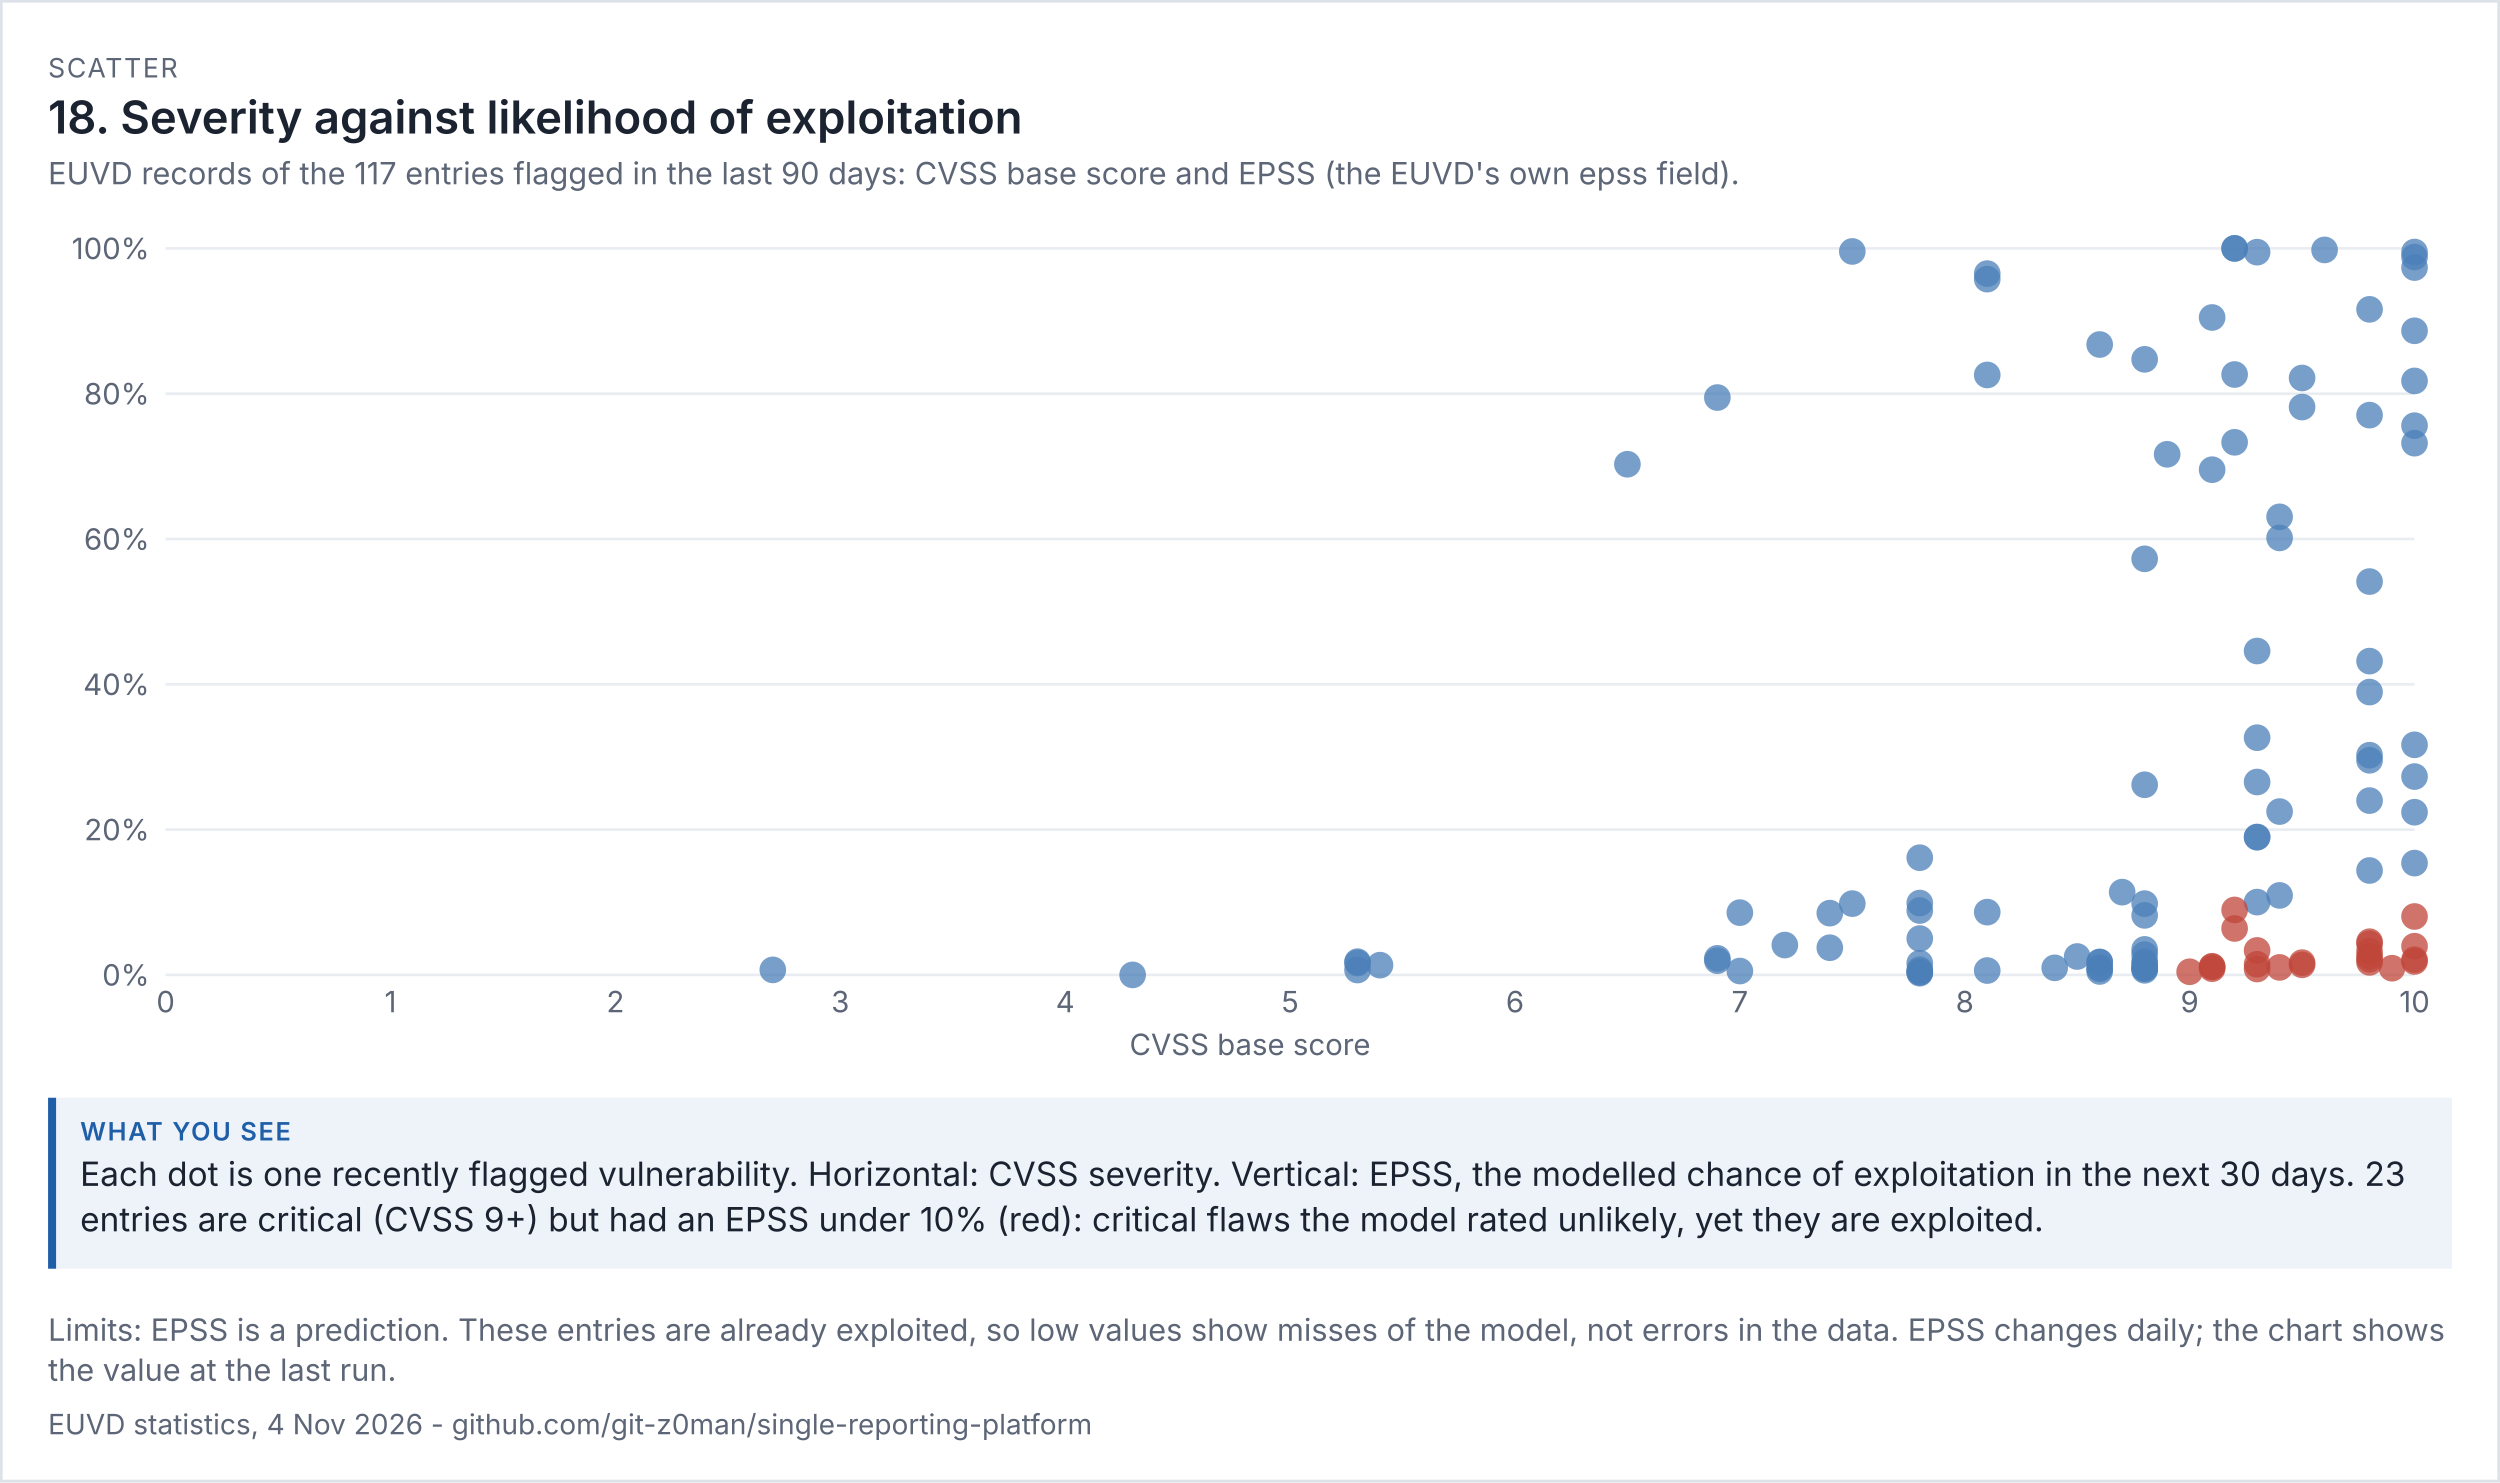
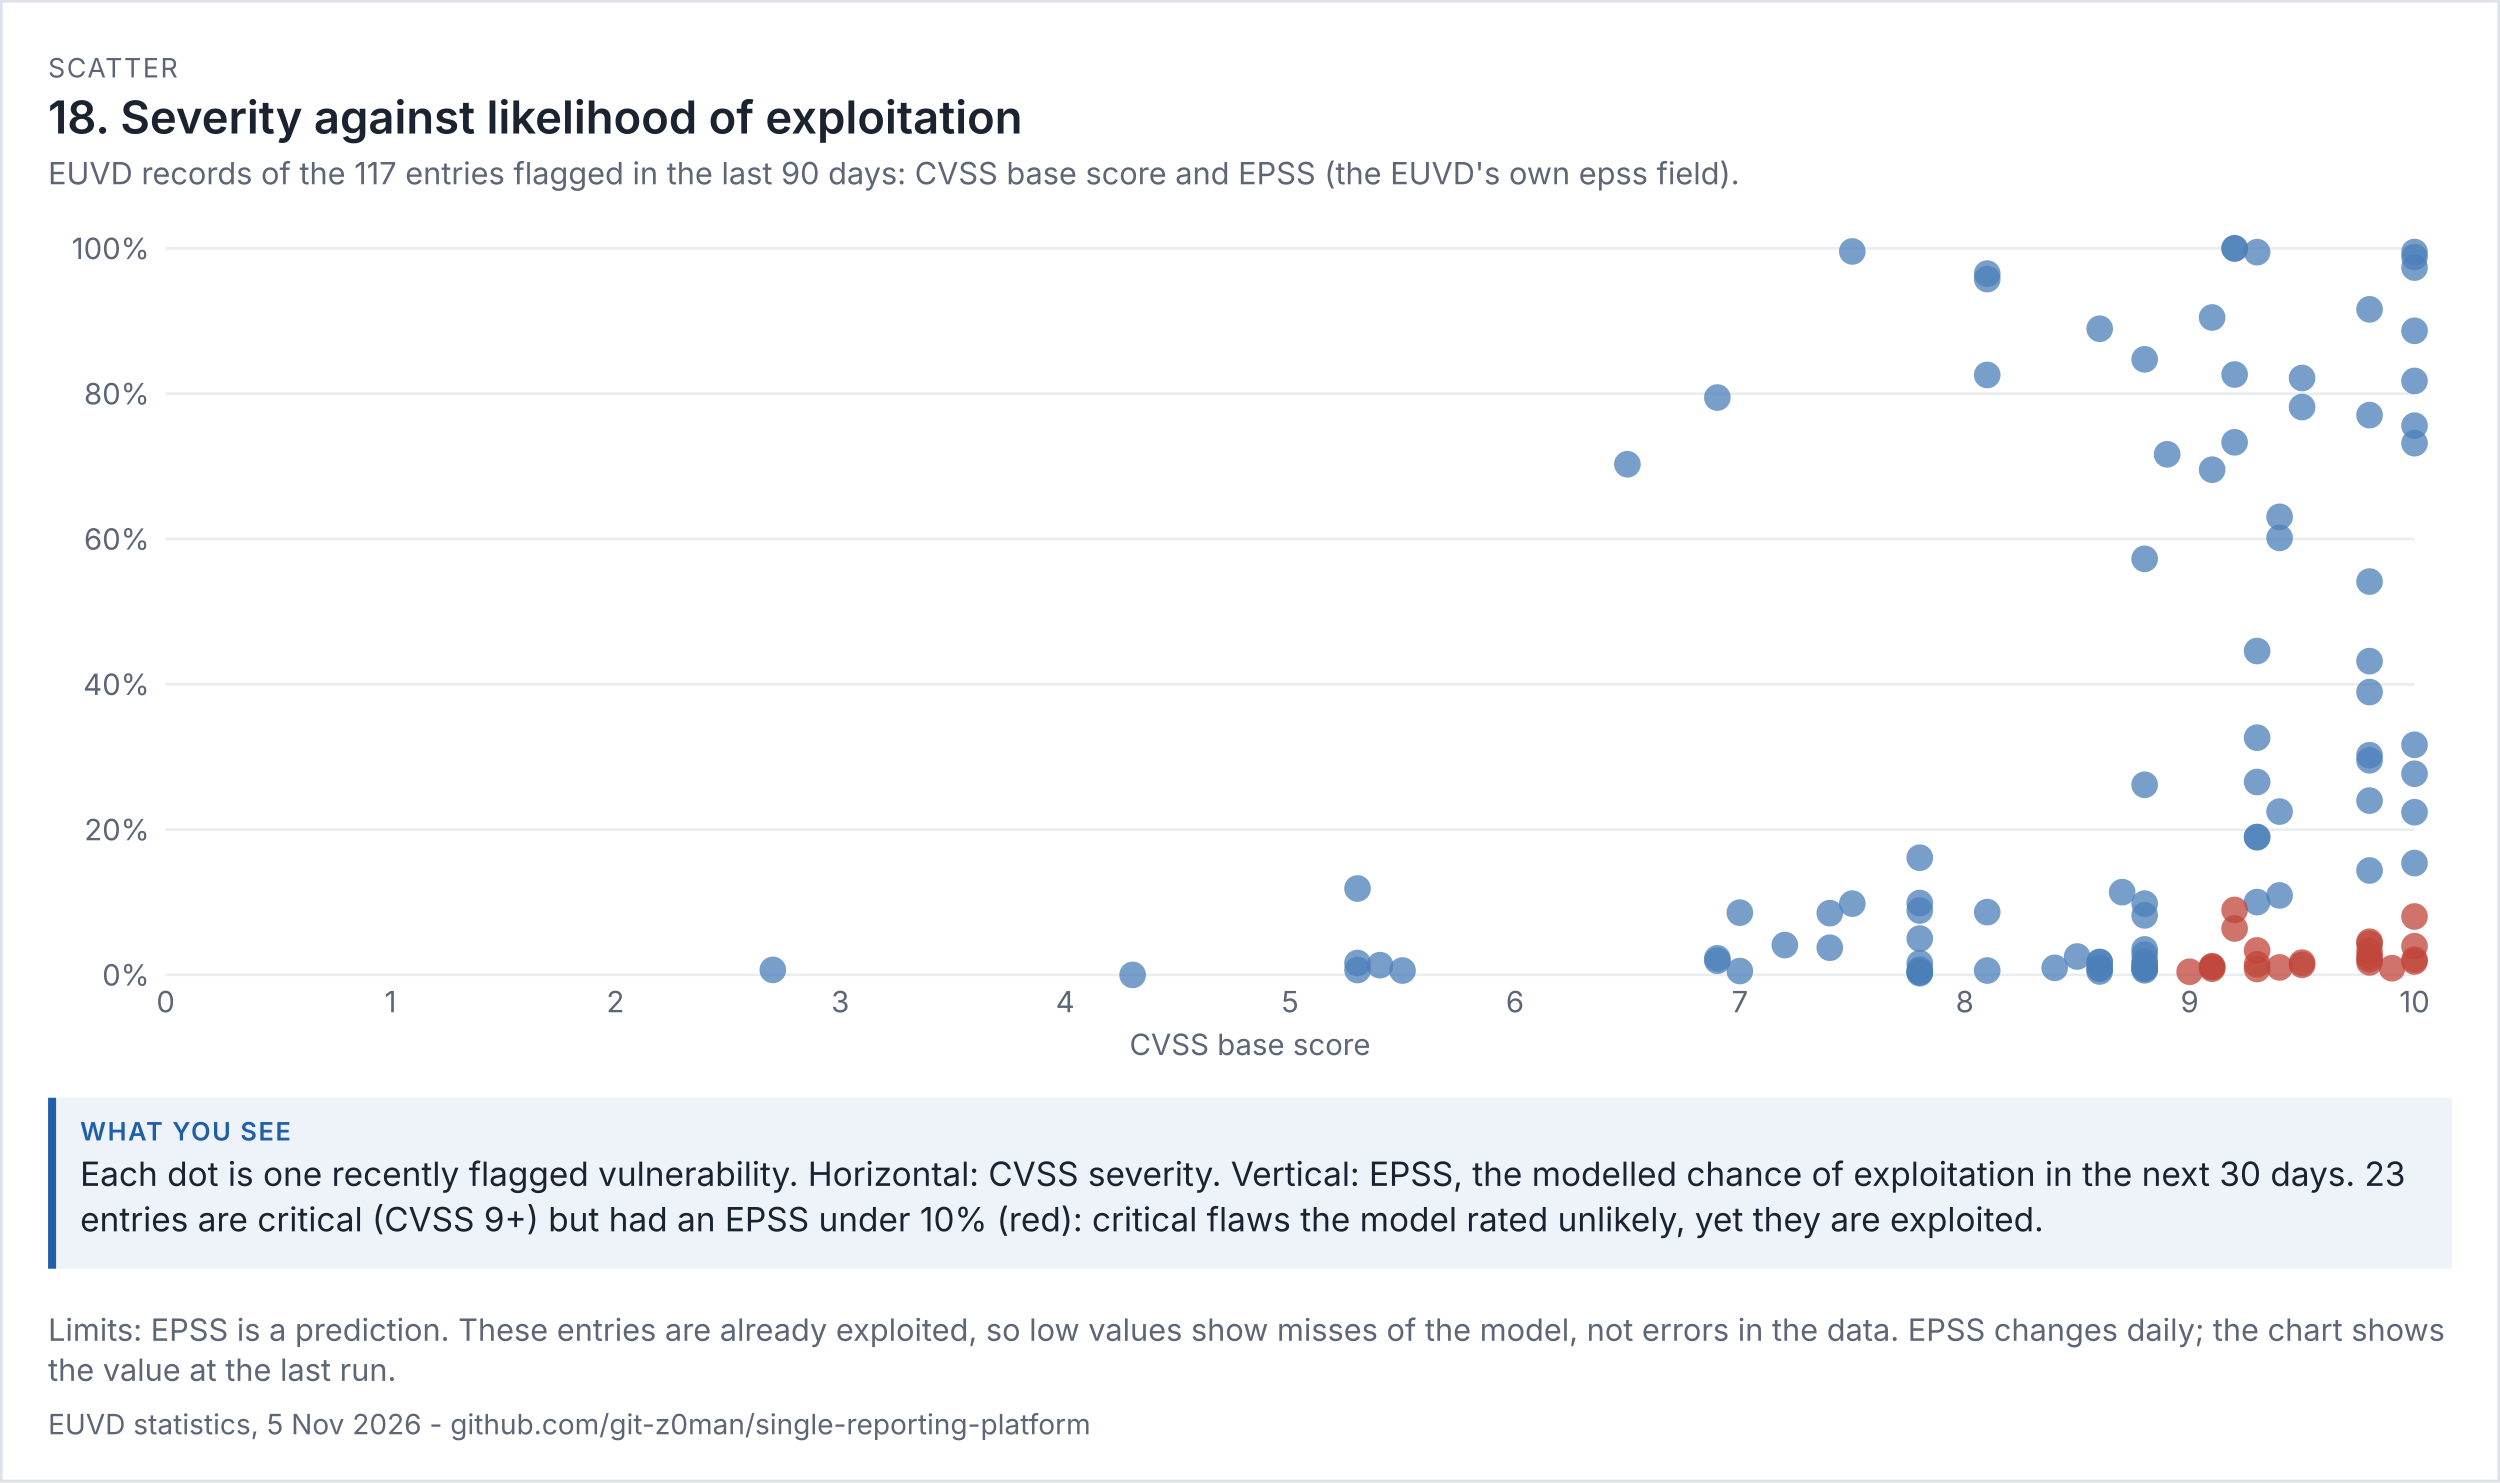
<svg xmlns="http://www.w3.org/2000/svg" viewBox="0 0 936 555" width="936" height="555" font-family="system-ui,-apple-system,'Segoe UI',sans-serif">
  <rect width="100%" height="100%" fill="#ffffff" />
  <rect x="0.5" y="0.5" width="935" height="554" fill="none" stroke="#dde1e8" />
  <text x="18" y="29" font-size="10" letter-spacing="0.6" fill="#5d6677">SCATTER</text>
  <text x="18" y="50" font-size="17" fill="#1b2230" font-weight="600">18. Severity against likelihood of exploitation</text>
  <text x="18" y="69" font-size="11.5" fill="#5d6677">EUVD records of the 117 entries flagged in the last 90 days: CVSS base score and EPSS (the EUVD's own epss field).</text>
  <g transform="translate(18,79) scale(1)" font-size="11">
    <svg viewBox="0 0 900 320" role="img" width="900" height="320">
      <g>
        <line x1="44" x2="886" y1="286" y2="286" stroke="rgb(233, 236, 241)" />
        <text x="38" y="290" text-anchor="end" fill="rgb(93, 102, 119)">0%</text>
        <line x1="44" x2="886" y1="231.6" y2="231.6" stroke="rgb(233, 236, 241)" />
        <text x="38" y="235.6" text-anchor="end" fill="rgb(93, 102, 119)">20%</text>
        <line x1="44" x2="886" y1="177.2" y2="177.2" stroke="rgb(233, 236, 241)" />
        <text x="38" y="181.2" text-anchor="end" fill="rgb(93, 102, 119)">40%</text>
        <line x1="44" x2="886" y1="122.8" y2="122.8" stroke="rgb(233, 236, 241)" />
        <text x="38" y="126.8" text-anchor="end" fill="rgb(93, 102, 119)">60%</text>
        <line x1="44" x2="886" y1="68.4" y2="68.4" stroke="rgb(233, 236, 241)" />
        <text x="38" y="72.4" text-anchor="end" fill="rgb(93, 102, 119)">80%</text>
        <line x1="44" x2="886" y1="14" y2="14" stroke="rgb(233, 236, 241)" />
        <text x="38" y="18" text-anchor="end" fill="rgb(93, 102, 119)">100%</text>
        <text x="44" y="300" text-anchor="middle" fill="rgb(93, 102, 119)">0</text>
        <text x="128.2" y="300" text-anchor="middle" fill="rgb(93, 102, 119)">1</text>
        <text x="212.4" y="300" text-anchor="middle" fill="rgb(93, 102, 119)">2</text>
        <text x="296.6" y="300" text-anchor="middle" fill="rgb(93, 102, 119)">3</text>
        <text x="380.8" y="300" text-anchor="middle" fill="rgb(93, 102, 119)">4</text>
        <text x="465" y="300" text-anchor="middle" fill="rgb(93, 102, 119)">5</text>
        <text x="549.2" y="300" text-anchor="middle" fill="rgb(93, 102, 119)">6</text>
        <text x="633.4" y="300" text-anchor="middle" fill="rgb(93, 102, 119)">7</text>
        <text x="717.6" y="300" text-anchor="middle" fill="rgb(93, 102, 119)">8</text>
        <text x="801.8" y="300" text-anchor="middle" fill="rgb(93, 102, 119)">9</text>
        <text x="886" y="300" text-anchor="middle" fill="rgb(93, 102, 119)">10</text>
        <text x="450" y="316" text-anchor="middle" fill="rgb(93, 102, 119)">CVSS base score</text>
+         <circle cx="507.1" cy="284.368" r="5" fill="rgb(75, 127, 184)" opacity="0.75" />
+         <circle cx="818.64" cy="61.219" r="5" fill="rgb(75, 127, 184)" opacity="0.75" />
+         <circle cx="818.64" cy="14" r="5" fill="rgb(75, 127, 184)" opacity="0.75" />
+         <circle cx="818.64" cy="14" r="5" fill="rgb(75, 127, 184)" opacity="0.75" />
+         <circle cx="726.02" cy="284.368" r="5" fill="rgb(75, 127, 184)" opacity="0.75" />
        <circle cx="675.5" cy="15.142" r="5" fill="rgb(75, 127, 184)" opacity="0.75" />
-         <circle cx="818.64" cy="61.219" r="5" fill="rgb(75, 127, 184)" opacity="0.75" />
-         <circle cx="726.02" cy="284.368" r="5" fill="rgb(75, 127, 184)" opacity="0.75" />
        <circle cx="406.06" cy="286" r="5" fill="rgb(75, 127, 184)" opacity="0.75" />
        <circle cx="810.22" cy="96.851" r="5" fill="rgb(75, 127, 184)" opacity="0.75" />
        <circle cx="784.96" cy="259.317" r="5" fill="rgb(75, 127, 184)" opacity="0.75" />
        <circle cx="700.76" cy="284.939" r="5" fill="rgb(75, 127, 184)" opacity="0.75" />
        <circle cx="700.76" cy="284.939" r="5" fill="rgb(75, 127, 184)" opacity="0.75" />
        <circle cx="633.4" cy="284.558" r="5" fill="rgb(75, 127, 184)" opacity="0.75" />
-         <circle cx="886" cy="211.744" r="5" fill="rgb(75, 127, 184)" opacity="0.75" />
-         <circle cx="818.64" cy="14" r="5" fill="rgb(75, 127, 184)" opacity="0.75" />
-         <circle cx="818.64" cy="14" r="5" fill="rgb(75, 127, 184)" opacity="0.75" />
+         <circle cx="886" cy="210.683" r="5" fill="rgb(75, 127, 184)" opacity="0.75" />
        <circle cx="633.4" cy="262.69" r="5" fill="rgb(75, 127, 184)" opacity="0.75" />
        <circle cx="784.96" cy="263.723" r="5" fill="rgb(75, 127, 184)" opacity="0.75" />
        <circle cx="886" cy="280.995" r="5" fill="rgb(192, 70, 58)" opacity="0.75" />
        <circle cx="768.12" cy="283.77" r="5" fill="rgb(75, 127, 184)" opacity="0.75" />
        <circle cx="827.06" cy="15.414" r="5" fill="rgb(75, 127, 184)" opacity="0.75" />
        <circle cx="271.34" cy="284.123" r="5" fill="rgb(75, 127, 184)" opacity="0.75" />
        <circle cx="700.76" cy="242.126" r="5" fill="rgb(75, 127, 184)" opacity="0.75" />
        <circle cx="869.16" cy="273.57" r="5" fill="rgb(192, 70, 58)" opacity="0.75" />
        <circle cx="827.06" cy="164.742" r="5" fill="rgb(75, 127, 184)" opacity="0.75" />
        <circle cx="869.16" cy="281.322" r="5" fill="rgb(192, 70, 58)" opacity="0.75" />
        <circle cx="784.96" cy="214.818" r="5" fill="rgb(75, 127, 184)" opacity="0.75" />
        <circle cx="886" cy="63.613" r="5" fill="rgb(75, 127, 184)" opacity="0.75" />
        <circle cx="624.98" cy="69.842" r="5" fill="rgb(75, 127, 184)" opacity="0.75" />
        <circle cx="818.64" cy="86.597" r="5" fill="rgb(75, 127, 184)" opacity="0.75" />
        <circle cx="835.48" cy="283.198" r="5" fill="rgb(192, 70, 58)" opacity="0.75" />
        <circle cx="759.7" cy="279.118" r="5" fill="rgb(75, 127, 184)" opacity="0.75" />
-         <circle cx="490.26" cy="281.05" r="5" fill="rgb(75, 127, 184)" opacity="0.75" />
+         <circle cx="490.26" cy="253.659" r="5" fill="rgb(75, 127, 184)" opacity="0.75" />
        <circle cx="624.98" cy="280.696" r="5" fill="rgb(75, 127, 184)" opacity="0.75" />
        <circle cx="490.26" cy="281.539" r="5" fill="rgb(75, 127, 184)" opacity="0.75" />
        <circle cx="751.28" cy="283.362" r="5" fill="rgb(75, 127, 184)" opacity="0.75" />
        <circle cx="768.12" cy="281.131" r="5" fill="rgb(75, 127, 184)" opacity="0.75" />
        <circle cx="835.48" cy="224.854" r="5" fill="rgb(75, 127, 184)" opacity="0.75" />
        <circle cx="827.06" cy="234.456" r="5" fill="rgb(75, 127, 184)" opacity="0.75" />
        <circle cx="498.68" cy="282.355" r="5" fill="rgb(75, 127, 184)" opacity="0.75" />
        <circle cx="869.16" cy="76.424" r="5" fill="rgb(75, 127, 184)" opacity="0.75" />
-         <circle cx="852.32" cy="14.571" r="5" fill="rgb(75, 127, 184)" opacity="0.75" />
        <circle cx="768.12" cy="281.267" r="5" fill="rgb(75, 127, 184)" opacity="0.75" />
        <circle cx="869.16" cy="280.152" r="5" fill="rgb(192, 70, 58)" opacity="0.75" />
        <circle cx="700.76" cy="284.069" r="5" fill="rgb(75, 127, 184)" opacity="0.75" />
        <circle cx="700.76" cy="281.621" r="5" fill="rgb(75, 127, 184)" opacity="0.75" />
        <circle cx="667.08" cy="275.827" r="5" fill="rgb(75, 127, 184)" opacity="0.75" />
-         <circle cx="768.12" cy="49.986" r="5" fill="rgb(75, 127, 184)" opacity="0.75" />
+         <circle cx="768.12" cy="44.083" r="5" fill="rgb(75, 127, 184)" opacity="0.75" />
        <circle cx="886" cy="15.36" r="5" fill="rgb(75, 127, 184)" opacity="0.75" />
        <circle cx="869.16" cy="203.747" r="5" fill="rgb(75, 127, 184)" opacity="0.75" />
        <circle cx="726.02" cy="23.438" r="5" fill="rgb(75, 127, 184)" opacity="0.75" />
        <circle cx="650.24" cy="274.821" r="5" fill="rgb(75, 127, 184)" opacity="0.75" />
        <circle cx="835.48" cy="256.243" r="5" fill="rgb(75, 127, 184)" opacity="0.75" />
        <circle cx="886" cy="80.368" r="5" fill="rgb(75, 127, 184)" opacity="0.75" />
        <circle cx="784.96" cy="284.286" r="5" fill="rgb(75, 127, 184)" opacity="0.75" />
        <circle cx="827.06" cy="197.192" r="5" fill="rgb(75, 127, 184)" opacity="0.75" />
        <circle cx="869.16" cy="277.16" r="5" fill="rgb(192, 70, 58)" opacity="0.75" />
        <circle cx="776.54" cy="255.019" r="5" fill="rgb(75, 127, 184)" opacity="0.75" />
        <circle cx="869.16" cy="180.11" r="5" fill="rgb(75, 127, 184)" opacity="0.75" />
        <circle cx="827.06" cy="258.746" r="5" fill="rgb(75, 127, 184)" opacity="0.75" />
        <circle cx="835.48" cy="122.392" r="5" fill="rgb(75, 127, 184)" opacity="0.75" />
        <circle cx="675.5" cy="259.317" r="5" fill="rgb(75, 127, 184)" opacity="0.75" />
        <circle cx="667.08" cy="262.88" r="5" fill="rgb(75, 127, 184)" opacity="0.75" />
        <circle cx="591.3" cy="94.811" r="5" fill="rgb(75, 127, 184)" opacity="0.75" />
        <circle cx="843.9" cy="62.525" r="5" fill="rgb(75, 127, 184)" opacity="0.75" />
        <circle cx="843.9" cy="73.405" r="5" fill="rgb(75, 127, 184)" opacity="0.75" />
        <circle cx="726.02" cy="25.506" r="5" fill="rgb(75, 127, 184)" opacity="0.75" />
        <circle cx="624.98" cy="279.798" r="5" fill="rgb(75, 127, 184)" opacity="0.75" />
        <circle cx="886" cy="225.099" r="5" fill="rgb(75, 127, 184)" opacity="0.75" />
        <circle cx="810.22" cy="39.867" r="5" fill="rgb(75, 127, 184)" opacity="0.75" />
        <circle cx="886" cy="21.181" r="5" fill="rgb(75, 127, 184)" opacity="0.75" />
        <circle cx="869.16" cy="36.821" r="5" fill="rgb(75, 127, 184)" opacity="0.75" />
        <circle cx="827.06" cy="213.784" r="5" fill="rgb(75, 127, 184)" opacity="0.75" />
        <circle cx="843.9" cy="282.246" r="5" fill="rgb(192, 70, 58)" opacity="0.75" />
        <circle cx="869.16" cy="138.739" r="5" fill="rgb(75, 127, 184)" opacity="0.75" />
        <circle cx="784.96" cy="278.438" r="5" fill="rgb(75, 127, 184)" opacity="0.75" />
        <circle cx="700.76" cy="259.099" r="5" fill="rgb(75, 127, 184)" opacity="0.75" />
        <circle cx="784.96" cy="281.077" r="5" fill="rgb(75, 127, 184)" opacity="0.75" />
        <circle cx="784.96" cy="276.453" r="5" fill="rgb(75, 127, 184)" opacity="0.75" />
        <circle cx="784.96" cy="283.47" r="5" fill="rgb(75, 127, 184)" opacity="0.75" />
        <circle cx="700.76" cy="285.374" r="5" fill="rgb(75, 127, 184)" opacity="0.75" />
        <circle cx="869.16" cy="205.651" r="5" fill="rgb(75, 127, 184)" opacity="0.75" />
        <circle cx="768.12" cy="283.253" r="5" fill="rgb(75, 127, 184)" opacity="0.75" />
        <circle cx="886" cy="44.845" r="5" fill="rgb(75, 127, 184)" opacity="0.75" />
        <circle cx="835.48" cy="114.504" r="5" fill="rgb(75, 127, 184)" opacity="0.75" />
        <circle cx="784.96" cy="55.534" r="5" fill="rgb(75, 127, 184)" opacity="0.75" />
        <circle cx="726.02" cy="262.499" r="5" fill="rgb(75, 127, 184)" opacity="0.75" />
        <circle cx="877.58" cy="283.498" r="5" fill="rgb(192, 70, 58)" opacity="0.75" />
        <circle cx="869.16" cy="279.01" r="5" fill="rgb(192, 70, 58)" opacity="0.75" />
        <circle cx="818.64" cy="268.619" r="5" fill="rgb(192, 70, 58)" opacity="0.75" />
        <circle cx="784.96" cy="281.757" r="5" fill="rgb(75, 127, 184)" opacity="0.75" />
        <circle cx="869.16" cy="274.331" r="5" fill="rgb(192, 70, 58)" opacity="0.75" />
        <circle cx="818.64" cy="261.683" r="5" fill="rgb(192, 70, 58)" opacity="0.75" />
        <circle cx="886" cy="275.256" r="5" fill="rgb(192, 70, 58)" opacity="0.75" />
        <circle cx="886" cy="244.139" r="5" fill="rgb(75, 127, 184)" opacity="0.75" />
        <circle cx="869.16" cy="220.747" r="5" fill="rgb(75, 127, 184)" opacity="0.75" />
        <circle cx="810.22" cy="282.763" r="5" fill="rgb(192, 70, 58)" opacity="0.75" />
        <circle cx="768.12" cy="284.722" r="5" fill="rgb(75, 127, 184)" opacity="0.75" />
        <circle cx="784.96" cy="283.715" r="5" fill="rgb(75, 127, 184)" opacity="0.75" />
        <circle cx="869.16" cy="246.914" r="5" fill="rgb(75, 127, 184)" opacity="0.75" />
        <circle cx="886" cy="264.131" r="5" fill="rgb(192, 70, 58)" opacity="0.75" />
        <circle cx="827.06" cy="234.374" r="5" fill="rgb(75, 127, 184)" opacity="0.75" />
        <circle cx="886" cy="280.288" r="5" fill="rgb(192, 70, 58)" opacity="0.75" />
        <circle cx="490.26" cy="284.178" r="5" fill="rgb(75, 127, 184)" opacity="0.75" />
        <circle cx="869.16" cy="168.523" r="5" fill="rgb(75, 127, 184)" opacity="0.75" />
        <circle cx="827.06" cy="283.797" r="5" fill="rgb(192, 70, 58)" opacity="0.75" />
        <circle cx="827.06" cy="276.834" r="5" fill="rgb(192, 70, 58)" opacity="0.75" />
        <circle cx="784.96" cy="130.226" r="5" fill="rgb(75, 127, 184)" opacity="0.75" />
        <circle cx="726.02" cy="61.382" r="5" fill="rgb(75, 127, 184)" opacity="0.75" />
        <circle cx="700.76" cy="272.4" r="5" fill="rgb(75, 127, 184)" opacity="0.75" />
        <circle cx="700.76" cy="261.901" r="5" fill="rgb(75, 127, 184)" opacity="0.75" />
        <circle cx="784.96" cy="283.253" r="5" fill="rgb(75, 127, 184)" opacity="0.75" />
        <circle cx="886" cy="86.923" r="5" fill="rgb(75, 127, 184)" opacity="0.75" />
        <circle cx="793.38" cy="91.085" r="5" fill="rgb(75, 127, 184)" opacity="0.75" />
        <circle cx="843.9" cy="281.403" r="5" fill="rgb(192, 70, 58)" opacity="0.75" />
        <circle cx="827.06" cy="282.029" r="5" fill="rgb(192, 70, 58)" opacity="0.75" />
        <circle cx="810.22" cy="283.008" r="5" fill="rgb(192, 70, 58)" opacity="0.75" />
        <circle cx="810.22" cy="283.688" r="5" fill="rgb(192, 70, 58)" opacity="0.75" />
        <circle cx="886" cy="17.237" r="5" fill="rgb(75, 127, 184)" opacity="0.75" />
        <circle cx="801.8" cy="284.83" r="5" fill="rgb(192, 70, 58)" opacity="0.75" />
        <circle cx="886" cy="199.858" r="5" fill="rgb(75, 127, 184)" opacity="0.75" />
      </g>
    </svg>
  </g>
  <rect x="18" y="411" width="900" height="64" fill="#eef3fa" />
  <rect x="18" y="411" width="3" height="64" fill="#1f5fa8" />
  <text x="30" y="427" font-size="9.5" letter-spacing="0.6" font-weight="600" fill="#1f5fa8">WHAT YOU SEE</text>
  <text x="30" y="444" font-size="12.5" fill="#1b2230">Each dot is one recently flagged vulnerability. Horizontal: CVSS severity. Vertical: EPSS, the modelled chance of exploitation in the next 30 days. 23</text>
  <text x="30" y="461" font-size="12.5" fill="#1b2230">entries are critical (CVSS 9+) but had an EPSS under 10% (red): critical flaws the model rated unlikely, yet they are exploited.</text>
  <text x="18" y="502" font-size="11.5" fill="#5d6677">Limits: EPSS is a prediction. These entries are already exploited, so low values show misses of the model, not errors in the data. EPSS changes daily; the chart shows</text>
  <text x="18" y="517" font-size="11.5" fill="#5d6677">the value at the last run.</text>
-   <text x="18" y="537" font-size="10.5" fill="#5d6677">EUVD statistics, 4 Nov 2026 - github.com/git-z0man/single-reporting-platform</text>
+   <text x="18" y="537" font-size="10.5" fill="#5d6677">EUVD statistics, 5 Nov 2026 - github.com/git-z0man/single-reporting-platform</text>
</svg>
